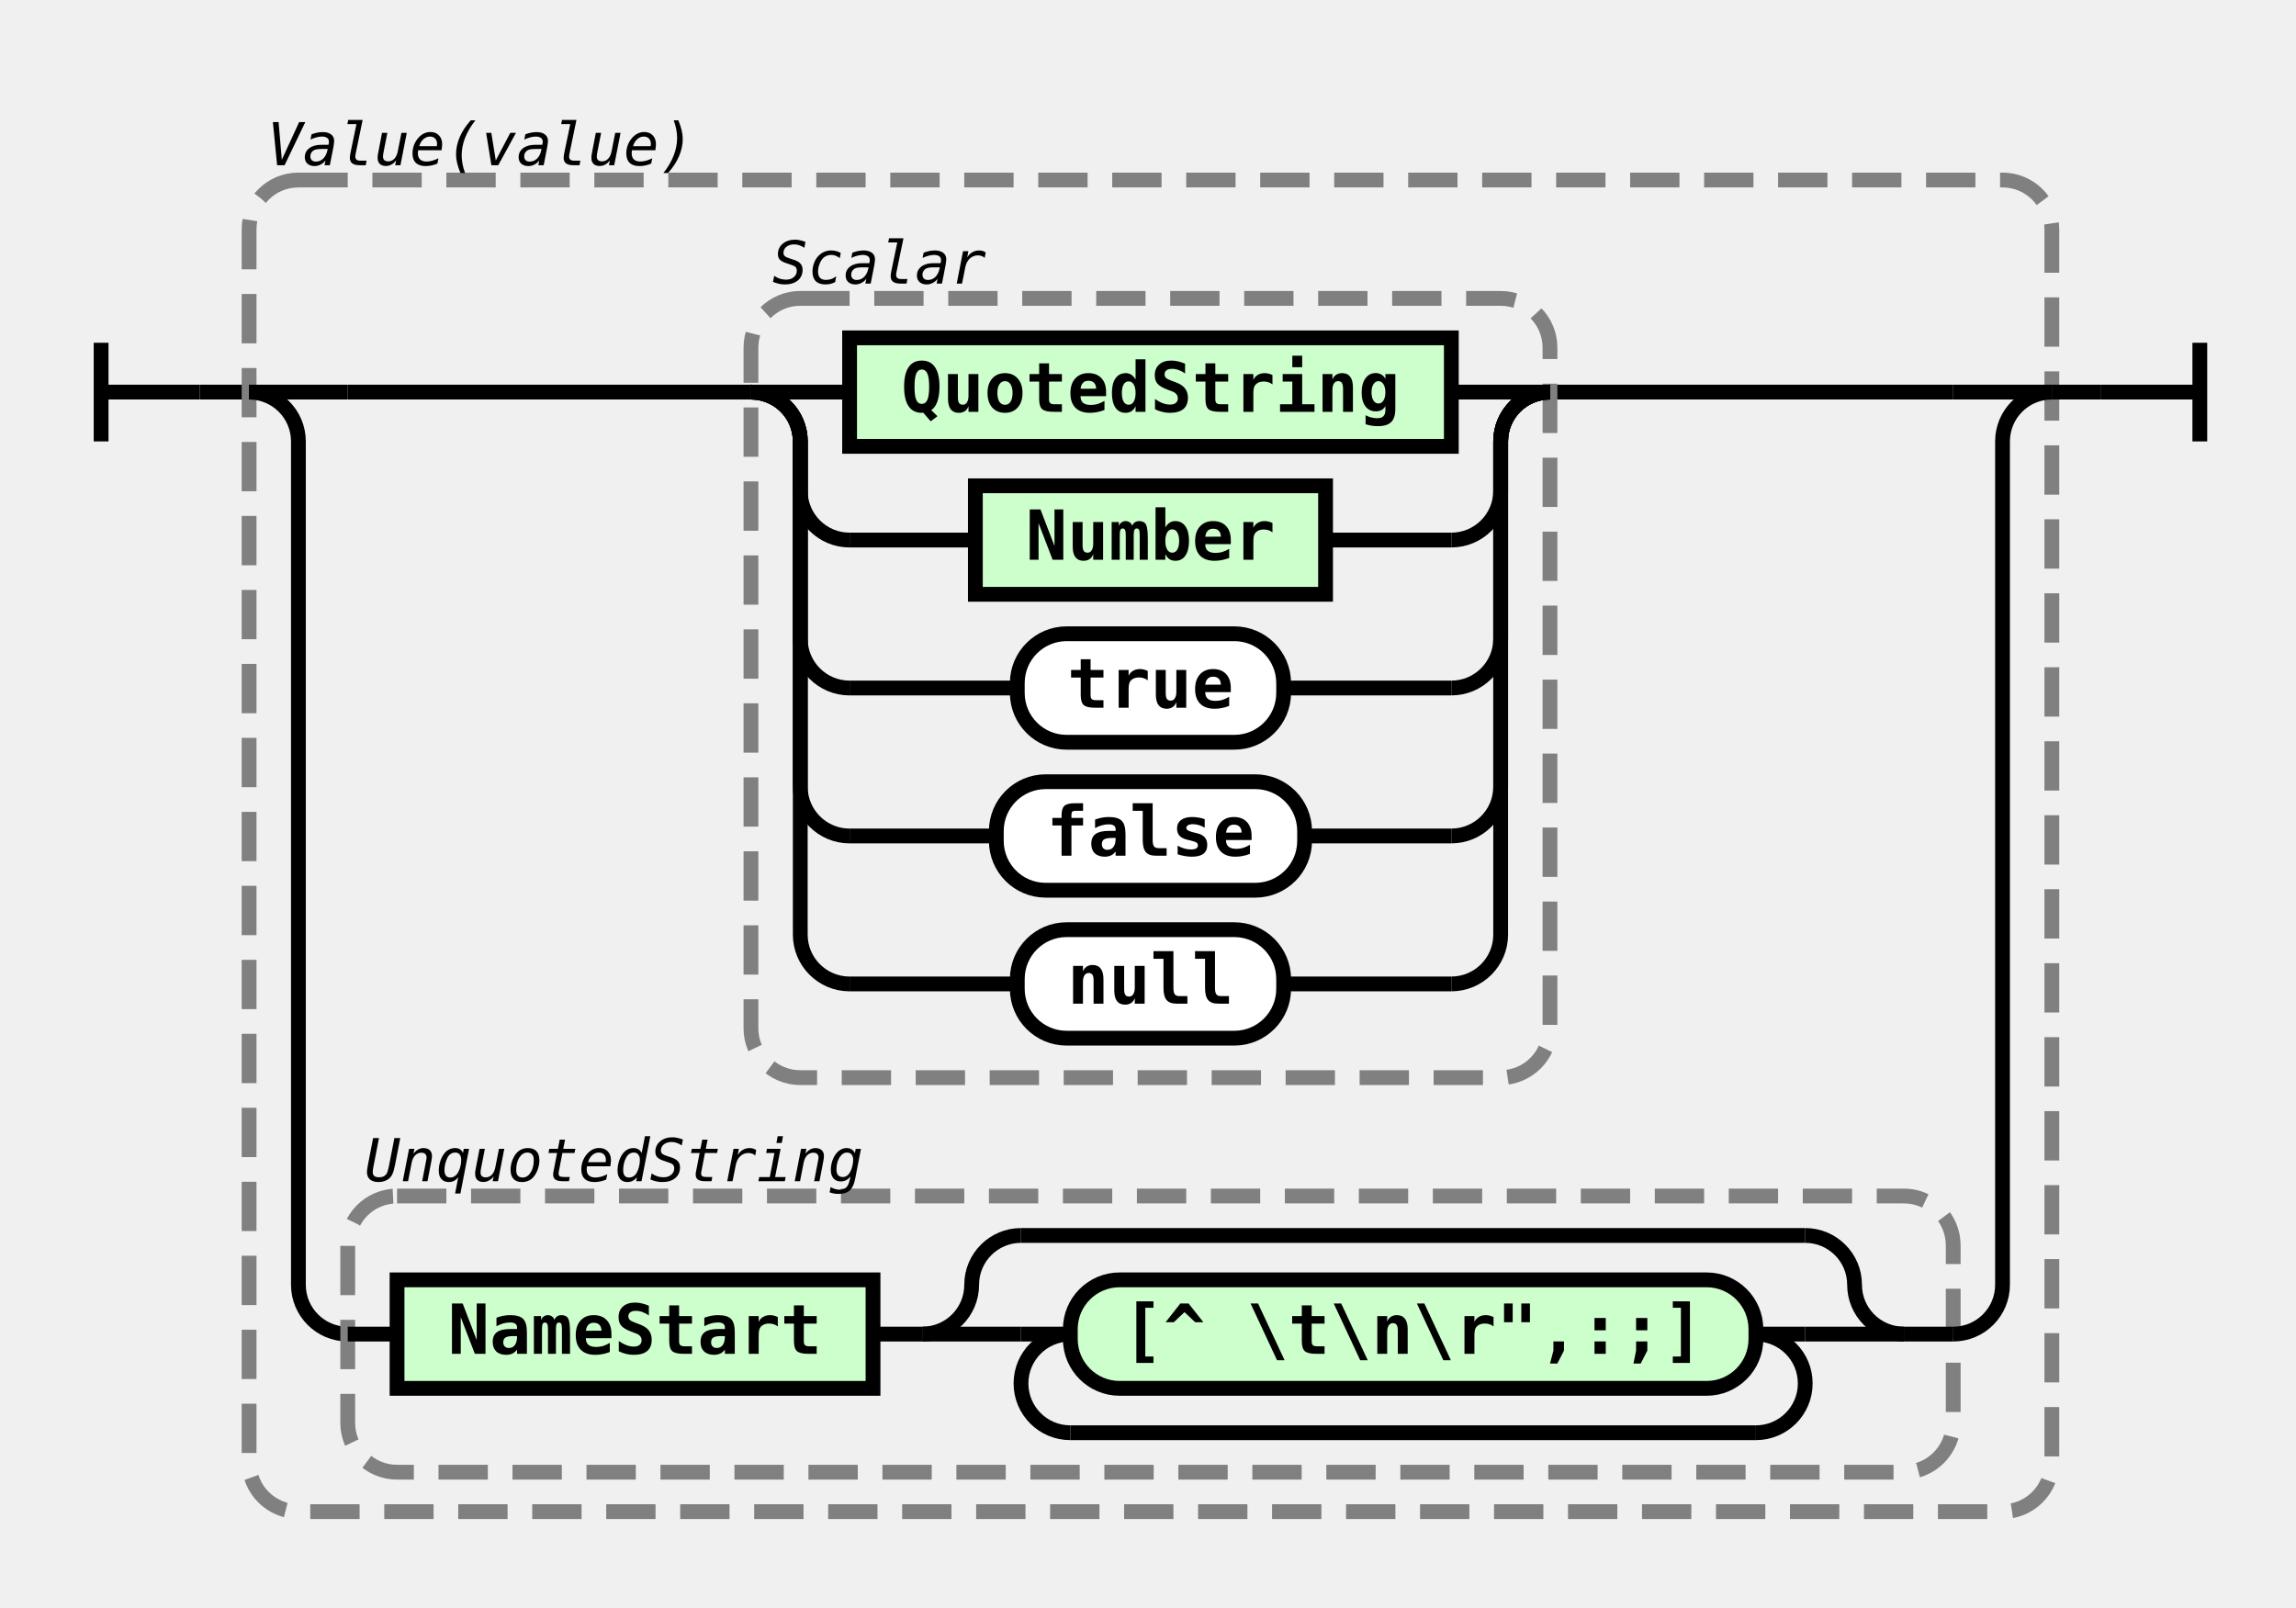
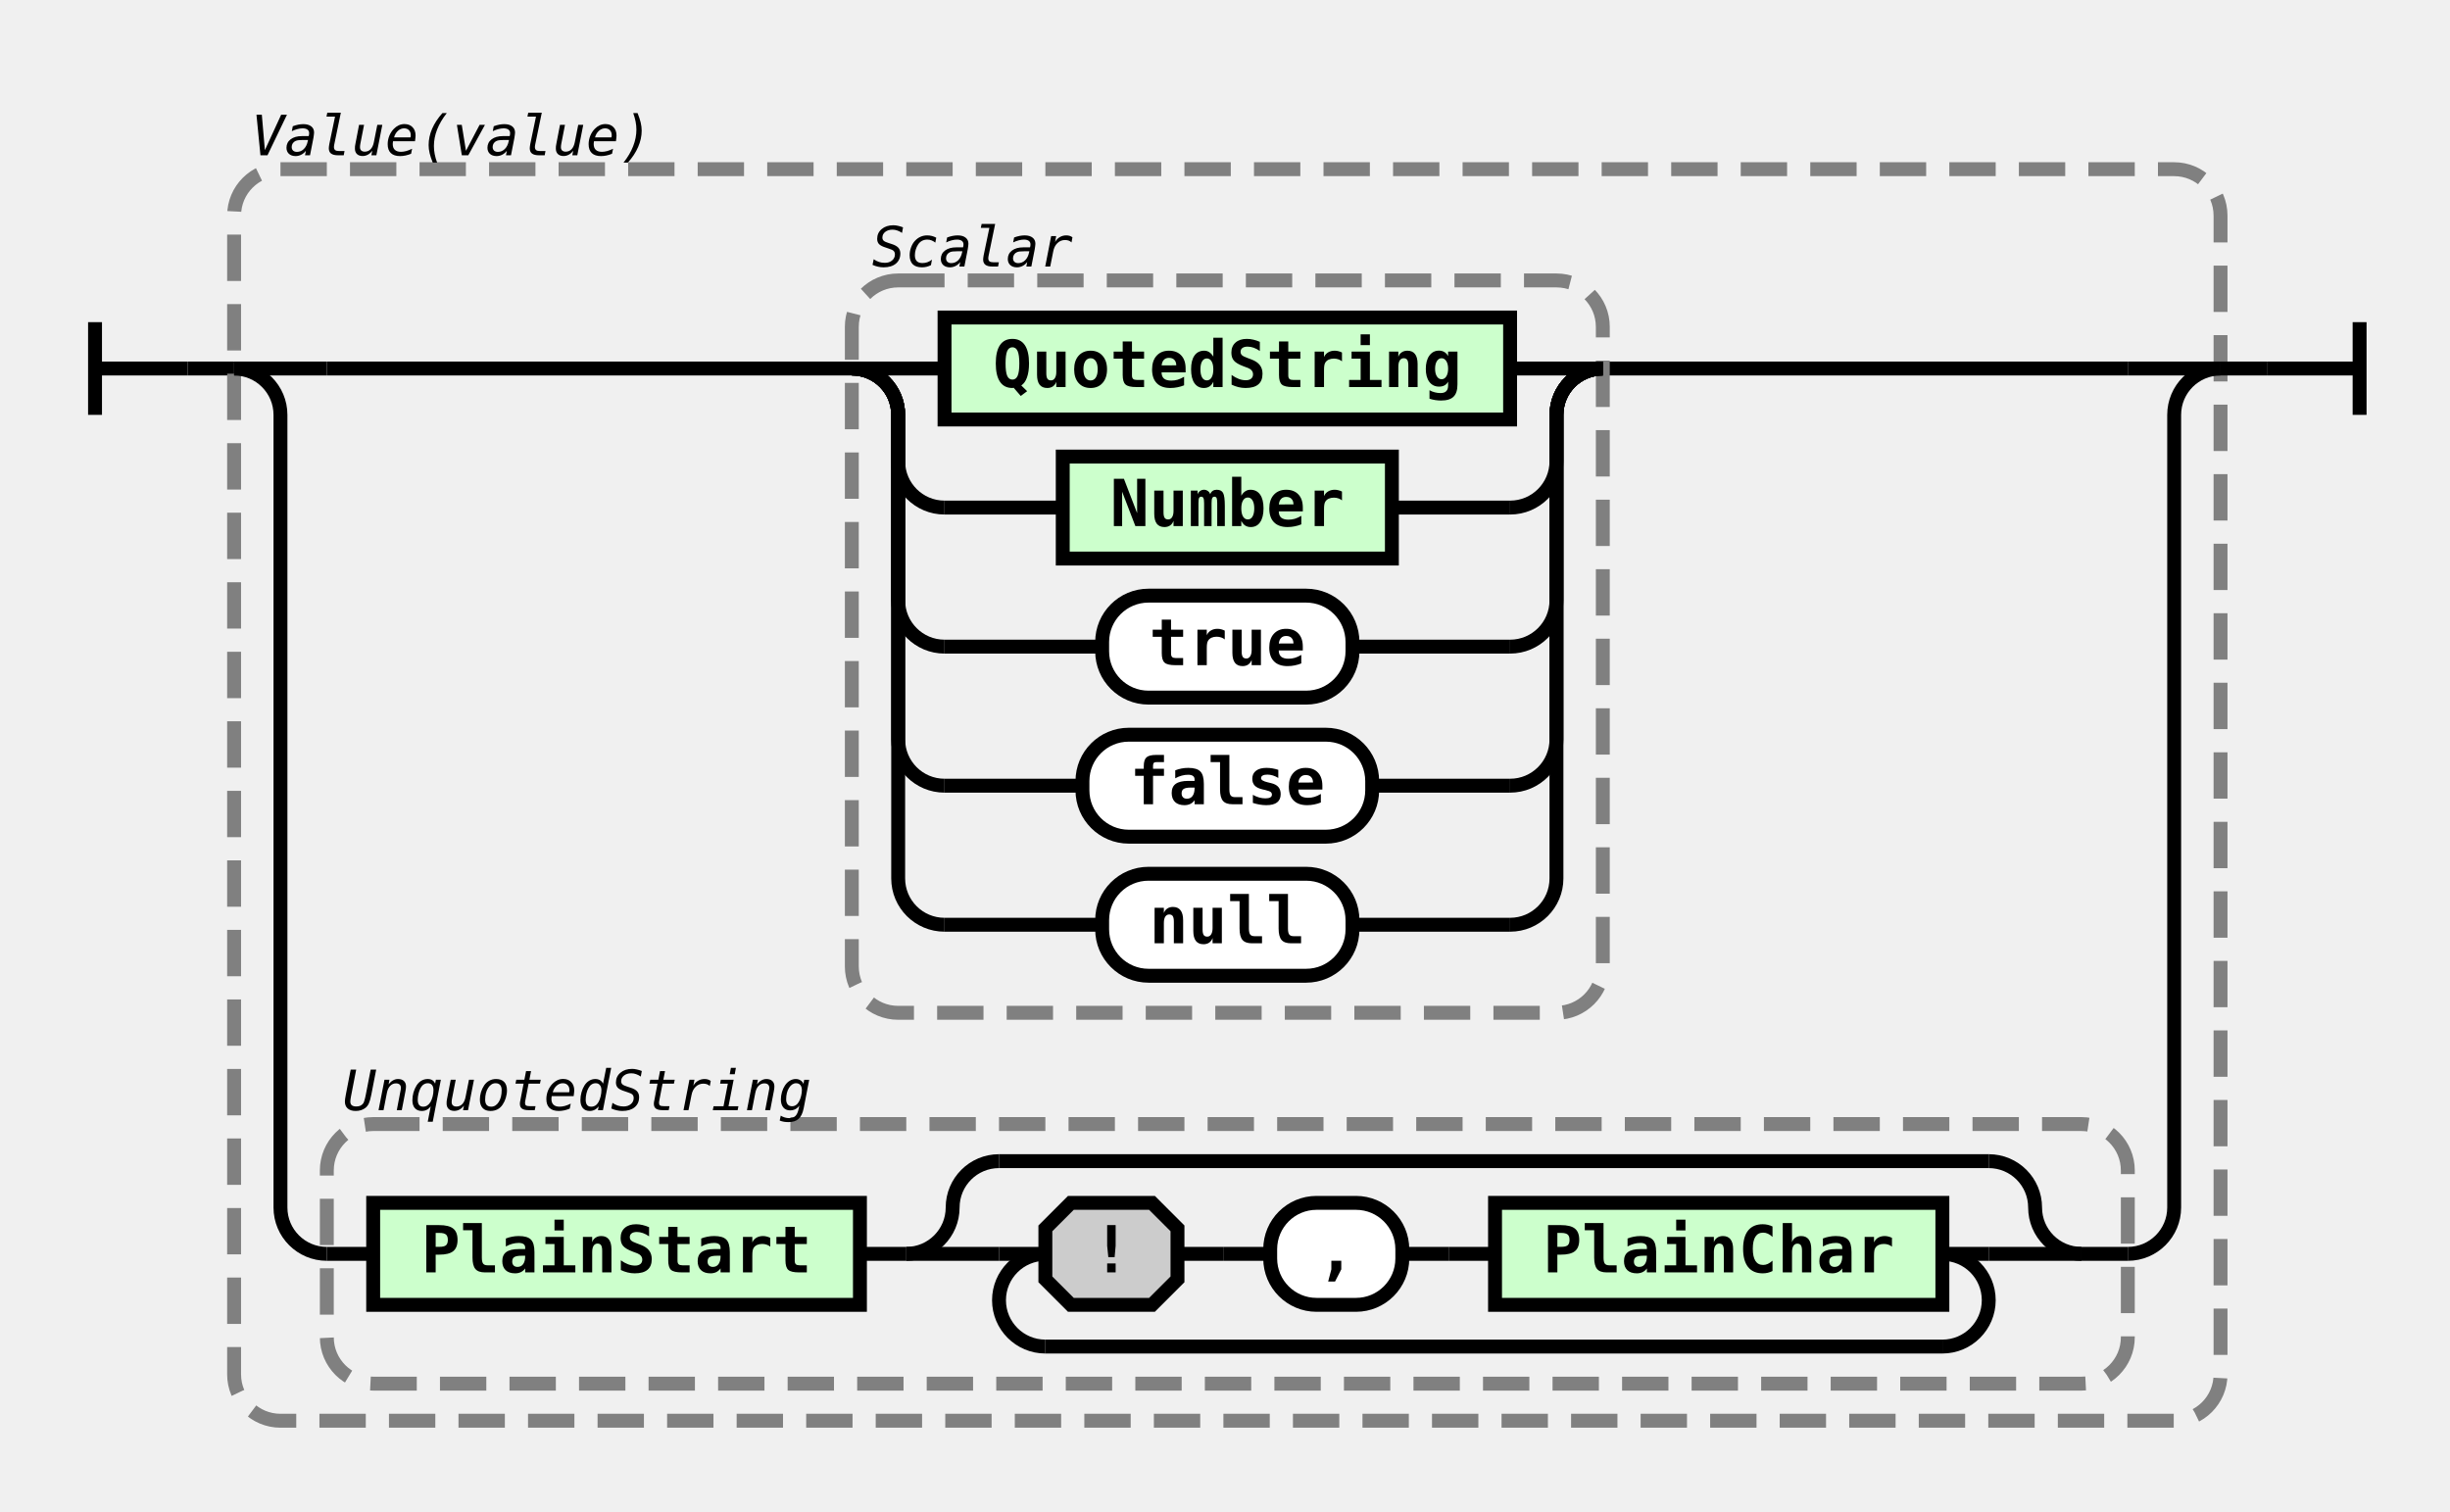
- <svg xmlns="http://www.w3.org/2000/svg" class="railroad-diagram" width="465.5" height="326" viewBox="0 0 465.5 326">
+ <svg xmlns="http://www.w3.org/2000/svg" class="railroad-diagram" width="528.5" height="326" viewBox="0 0 528.5 326">
  <g transform="translate(.5 .5)">
    <g class="Start">
      <path d="M20 69v20m0 -10h20" />
    </g>
    <path d="M40 79h10" />
    <g class="Group rule">
      <path d="M50 79h0" />
-       <path d="M415.5 79h0" />
-       <rect x="50" y="36" width="365.5" height="270" rx="10" ry="10" class="group-box" />
+       <path d="M478.5 79h0" />
+       <rect x="50" y="36" width="428.5" height="270" rx="10" ry="10" class="group-box" />
      <g class="Choice">
        <path d="M50 79h0" />
-         <path d="M415.5 79h0" />
+         <path d="M478.5 79h0" />
        <path d="M50 79h20" />
        <g class="Group rule">
-           <path d="M70 79h81.75" />
-           <path d="M313.75 79h81.75" />
-           <rect x="151.75" y="60" width="162" height="158" rx="10" ry="10" class="group-box" />
+           <path d="M70 79h113.25" />
+           <path d="M345.25 79h113.25" />
+           <rect x="183.25" y="60" width="162" height="158" rx="10" ry="10" class="group-box" />
          <g class="Choice">
-             <path d="M151.75 79h0" />
-             <path d="M313.75 79h0" />
-             <path d="M151.75 79h20" />
+             <path d="M183.25 79h0" />
+             <path d="M345.25 79h0" />
+             <path d="M183.25 79h20" />
            <g class="non-terminal rule-ref">
-               <path d="M171.75 79h0" />
-               <path d="M293.75 79h0" />
-               <rect x="171.75" y="68" width="122" height="22" />
-               <text x="232.75" y="83">QuotedString</text>
-             </g>
-             <path d="M293.75 79h20" />
-             <path d="M151.75 79a10 10 0 0 1 10 10v10a10 10 0 0 0 10 10" />
+               <path d="M203.25 79h0" />
+               <path d="M325.25 79h0" />
+               <rect x="203.25" y="68" width="122" height="22" />
+               <text x="264.25" y="83">QuotedString</text>
+             </g>
+             <path d="M325.25 79h20" />
+             <path d="M183.25 79a10 10 0 0 1 10 10v10a10 10 0 0 0 10 10" />
            <g class="non-terminal rule-ref">
-               <path d="M171.75 109h25.5" />
-               <path d="M268.25 109h25.5" />
-               <rect x="197.25" y="98" width="71" height="22" />
-               <text x="232.75" y="113">Number</text>
-             </g>
-             <path d="M293.75 109a10 10 0 0 0 10 -10v-10a10 10 0 0 1 10 -10" />
-             <path d="M151.75 79a10 10 0 0 1 10 10v40a10 10 0 0 0 10 10" />
+               <path d="M203.25 109h25.5" />
+               <path d="M299.75 109h25.5" />
+               <rect x="228.75" y="98" width="71" height="22" />
+               <text x="264.25" y="113">Number</text>
+             </g>
+             <path d="M325.25 109a10 10 0 0 0 10 -10v-10a10 10 0 0 1 10 -10" />
+             <path d="M183.25 79a10 10 0 0 1 10 10v40a10 10 0 0 0 10 10" />
            <g class="terminal literal">
-               <path d="M171.75 139h34" />
-               <path d="M259.75 139h34" />
-               <rect x="205.75" y="128" width="54" height="22" rx="10" ry="10" />
-               <text x="232.75" y="143">true</text>
-             </g>
-             <path d="M293.75 139a10 10 0 0 0 10 -10v-40a10 10 0 0 1 10 -10" />
-             <path d="M151.75 79a10 10 0 0 1 10 10v70a10 10 0 0 0 10 10" />
+               <path d="M203.25 139h34" />
+               <path d="M291.25 139h34" />
+               <rect x="237.25" y="128" width="54" height="22" rx="10" ry="10" />
+               <text x="264.25" y="143">true</text>
+             </g>
+             <path d="M325.25 139a10 10 0 0 0 10 -10v-40a10 10 0 0 1 10 -10" />
+             <path d="M183.25 79a10 10 0 0 1 10 10v70a10 10 0 0 0 10 10" />
            <g class="terminal literal">
-               <path d="M171.75 169h29.75" />
-               <path d="M264 169h29.75" />
-               <rect x="201.5" y="158" width="62.5" height="22" rx="10" ry="10" />
-               <text x="232.75" y="173">false</text>
-             </g>
-             <path d="M293.75 169a10 10 0 0 0 10 -10v-70a10 10 0 0 1 10 -10" />
-             <path d="M151.75 79a10 10 0 0 1 10 10v100a10 10 0 0 0 10 10" />
+               <path d="M203.25 169h29.75" />
+               <path d="M295.5 169h29.75" />
+               <rect x="233" y="158" width="62.5" height="22" rx="10" ry="10" />
+               <text x="264.25" y="173">false</text>
+             </g>
+             <path d="M325.25 169a10 10 0 0 0 10 -10v-70a10 10 0 0 1 10 -10" />
+             <path d="M183.25 79a10 10 0 0 1 10 10v100a10 10 0 0 0 10 10" />
            <g class="terminal literal">
-               <path d="M171.75 199h34" />
-               <path d="M259.75 199h34" />
-               <rect x="205.75" y="188" width="54" height="22" rx="10" ry="10" />
-               <text x="232.75" y="203">null</text>
-             </g>
-             <path d="M293.75 199a10 10 0 0 0 10 -10v-100a10 10 0 0 1 10 -10" />
+               <path d="M203.25 199h34" />
+               <path d="M291.25 199h34" />
+               <rect x="237.25" y="188" width="54" height="22" rx="10" ry="10" />
+               <text x="264.25" y="203">null</text>
+             </g>
+             <path d="M325.25 199a10 10 0 0 0 10 -10v-100a10 10 0 0 1 10 -10" />
          </g>
          <g class="comment">
-             <path d="M151.75 52h0" />
-             <path d="M203.75 52h0" />
-             <text x="177.75" y="57" class="comment">Scalar</text>
+             <path d="M183.25 52h0" />
+             <path d="M235.25 52h0" />
+             <text x="209.25" y="57" class="comment">Scalar</text>
          </g>
        </g>
-         <path d="M395.5 79h20" />
+         <path d="M458.5 79h20" />
        <path d="M50 79a10 10 0 0 1 10 10v171a10 10 0 0 0 10 10" />
        <g class="Group rule">
          <path d="M70 270h0" />
-           <path d="M395.5 270h0" />
-           <rect x="70" y="242" width="325.5" height="56" rx="10" ry="10" class="group-box" />
+           <path d="M458.5 270h0" />
+           <rect x="70" y="242" width="388.5" height="56" rx="10" ry="10" class="group-box" />
          <g class="Sequence">
            <path d="M70 270h10" />
-             <path d="M385.5 270h10" />
-             <path d="M176.5 270h10" />
+             <path d="M448.5 270h10" />
+             <path d="M185 270h10" />
            <g class="non-terminal rule-ref">
              <path d="M80 270h0" />
-               <path d="M176.5 270h0" />
-               <rect x="80" y="259" width="96.5" height="22" />
-               <text x="128.25" y="274">NameStart</text>
+               <path d="M185 270h0" />
+               <rect x="80" y="259" width="105" height="22" />
+               <text x="132.5" y="274">PlainStart</text>
            </g>
            <g class="Choice">
-               <path d="M186.5 270h0" />
-               <path d="M385.5 270h0" />
-               <path d="M186.5 270a10 10 0 0 0 10 -10v0a10 10 0 0 1 10 -10" />
+               <path d="M195 270h0" />
+               <path d="M448.5 270h0" />
+               <path d="M195 270a10 10 0 0 0 10 -10v0a10 10 0 0 1 10 -10" />
              <g class="Skip">
-                 <path d="M206.5 250h159" />
+                 <path d="M215 250h213.5" />
              </g>
-               <path d="M365.5 250a10 10 0 0 1 10 10v0a10 10 0 0 0 10 10" />
-               <path d="M186.5 270h20" />
+               <path d="M428.5 250a10 10 0 0 1 10 10v0a10 10 0 0 0 10 10" />
+               <path d="M195 270h20" />
              <g class="OneOrMore">
-                 <path d="M206.5 270h0" />
-                 <path d="M365.5 270h0" />
-                 <path d="M216.5 270a10 10 0 0 0 -10 10v0a10 10 0 0 0 10 10" />
+                 <path d="M215 270h0" />
+                 <path d="M428.5 270h0" />
+                 <path d="M225 270a10 10 0 0 0 -10 10v0a10 10 0 0 0 10 10" />
                <g class="Skip">
-                   <path d="M216.5 290h139" />
+                   <path d="M225 290h193.5" />
                </g>
-                 <path d="M355.5 290a10 10 0 0 0 10 -10v0a10 10 0 0 0 -10 -10" />
-                 <path d="M206.5 270h10" />
-                 <path d="M355.5 270h10" />
-                 <g class="terminal class">
-                   <path d="M216.5 270h0" />
-                   <path d="M355.5 270h0" />
-                   <rect x="216.5" y="259" width="139" height="22" rx="10" ry="10" />
-                   <text x="286" y="274">[^ \t\n\r",:;]</text>
+                 <path d="M418.5 290a10 10 0 0 0 10 -10v0a10 10 0 0 0 -10 -10" />
+                 <path d="M215 270h10" />
+                 <path d="M418.5 270h10" />
+                 <g class="Sequence">
+                   <path d="M225 270h0" />
+                   <path d="M418.5 270h0" />
+                   <path d="M302 270h10" />
+                   <g class="Sequence">
+                     <path d="M225 270h0" />
+                     <path d="M302 270h0" />
+                     <path d="M253.5 270h10" />
+                     <g class="decision simple-and">
+                       <path d="M225 270h0" />
+                       <path d="M253.5 270h0" />
+                       <path d="M225 270v5.5l5.5 5.5h17.5l5.5 -5.5v-11l-5.5 -5.5h-17.5l-5.5 5.5v5.5" />
+                       <text x="239.25" y="274">!</text>
+                     </g>
+                     <path d="M263.5 270h10" />
+                     <g class="terminal literal">
+                       <path d="M273.5 270h0" />
+                       <path d="M302 270h0" />
+                       <rect x="273.5" y="259" width="28.5" height="22" rx="10" ry="10" />
+                       <text x="287.75" y="274">,</text>
+                     </g>
+                   </g>
+                   <path d="M312 270h10" />
+                   <g class="non-terminal rule-ref">
+                     <path d="M322 270h0" />
+                     <path d="M418.5 270h0" />
+                     <rect x="322" y="259" width="96.5" height="22" />
+                     <text x="370.25" y="274">PlainChar</text>
+                   </g>
                </g>
              </g>
-               <path d="M365.5 270h20" />
+               <path d="M428.5 270h20" />
            </g>
          </g>
          <g class="comment">
            <path d="M70 234h0" />
            <path d="M178 234h0" />
            <text x="124" y="239" class="comment">UnquotedString</text>
          </g>
        </g>
-         <path d="M395.5 270a10 10 0 0 0 10 -10v-171a10 10 0 0 1 10 -10" />
+         <path d="M458.5 270a10 10 0 0 0 10 -10v-171a10 10 0 0 1 10 -10" />
      </g>
      <g class="comment">
        <path d="M50 28h0" />
        <path d="M144 28h0" />
        <text x="97" y="33" class="comment">Value(value)</text>
      </g>
    </g>
-     <path d="M415.5 79h10" />
-     <path class="End" d="M 425.5 79 h 20 m 0 -10 v 20" />
+     <path d="M478.5 79h10" />
+     <path class="End" d="M 488.5 79 h 20 m 0 -10 v 20" />
  </g>
  <style>  svg {
    background-color: hsl(30,20%,95%);
  }
  path {
    stroke-width: 3;
    stroke: black;
    fill: rgba(0,0,0,0);
  }
  text {
    font: bold 14px monospace;
    text-anchor: middle;
    white-space: pre;
  }
  text.diagram-text {
    font-size: 12px;
  }
  text.diagram-arrow {
    font-size: 16px;
  }
  text.label {
    text-anchor: start;
  }
  text.comment {
    font: italic 12px monospace;
  }
  g.non-terminal text {
    /*font-style: italic;*/
  }
  rect {
    stroke-width: 3;
    stroke: black;
    fill: hsl(120,100%,90%);
  }
  rect.group-box {
    stroke: gray;
    stroke-dasharray: 10 5;
    fill: none;
  }
  g.literal rect {
    fill: #fff;
  }
  path.diagram-text {
    stroke-width: 3;
    stroke: black;
    fill: white;
    cursor: help;
  }
  .decision path {
    fill: #ccc;
  }
  g.diagram-text:hover path.diagram-text {
    fill: #eee;
  }
  text.repeat-text {
    font: italic 12px monospace;
    text-anchor: end;
  }
  .repeat-box &gt; rect.group-box {
    stroke: gray;
    stroke-width: 2;
    stroke-dasharray: 1 5;
    fill: none;
  }
  .delimiter &gt; rect.group-box {
    stroke: gray;
    stroke-width: 2;
    stroke-dasharray: 1 5;
    fill: none;
  }

</style>
</svg>
